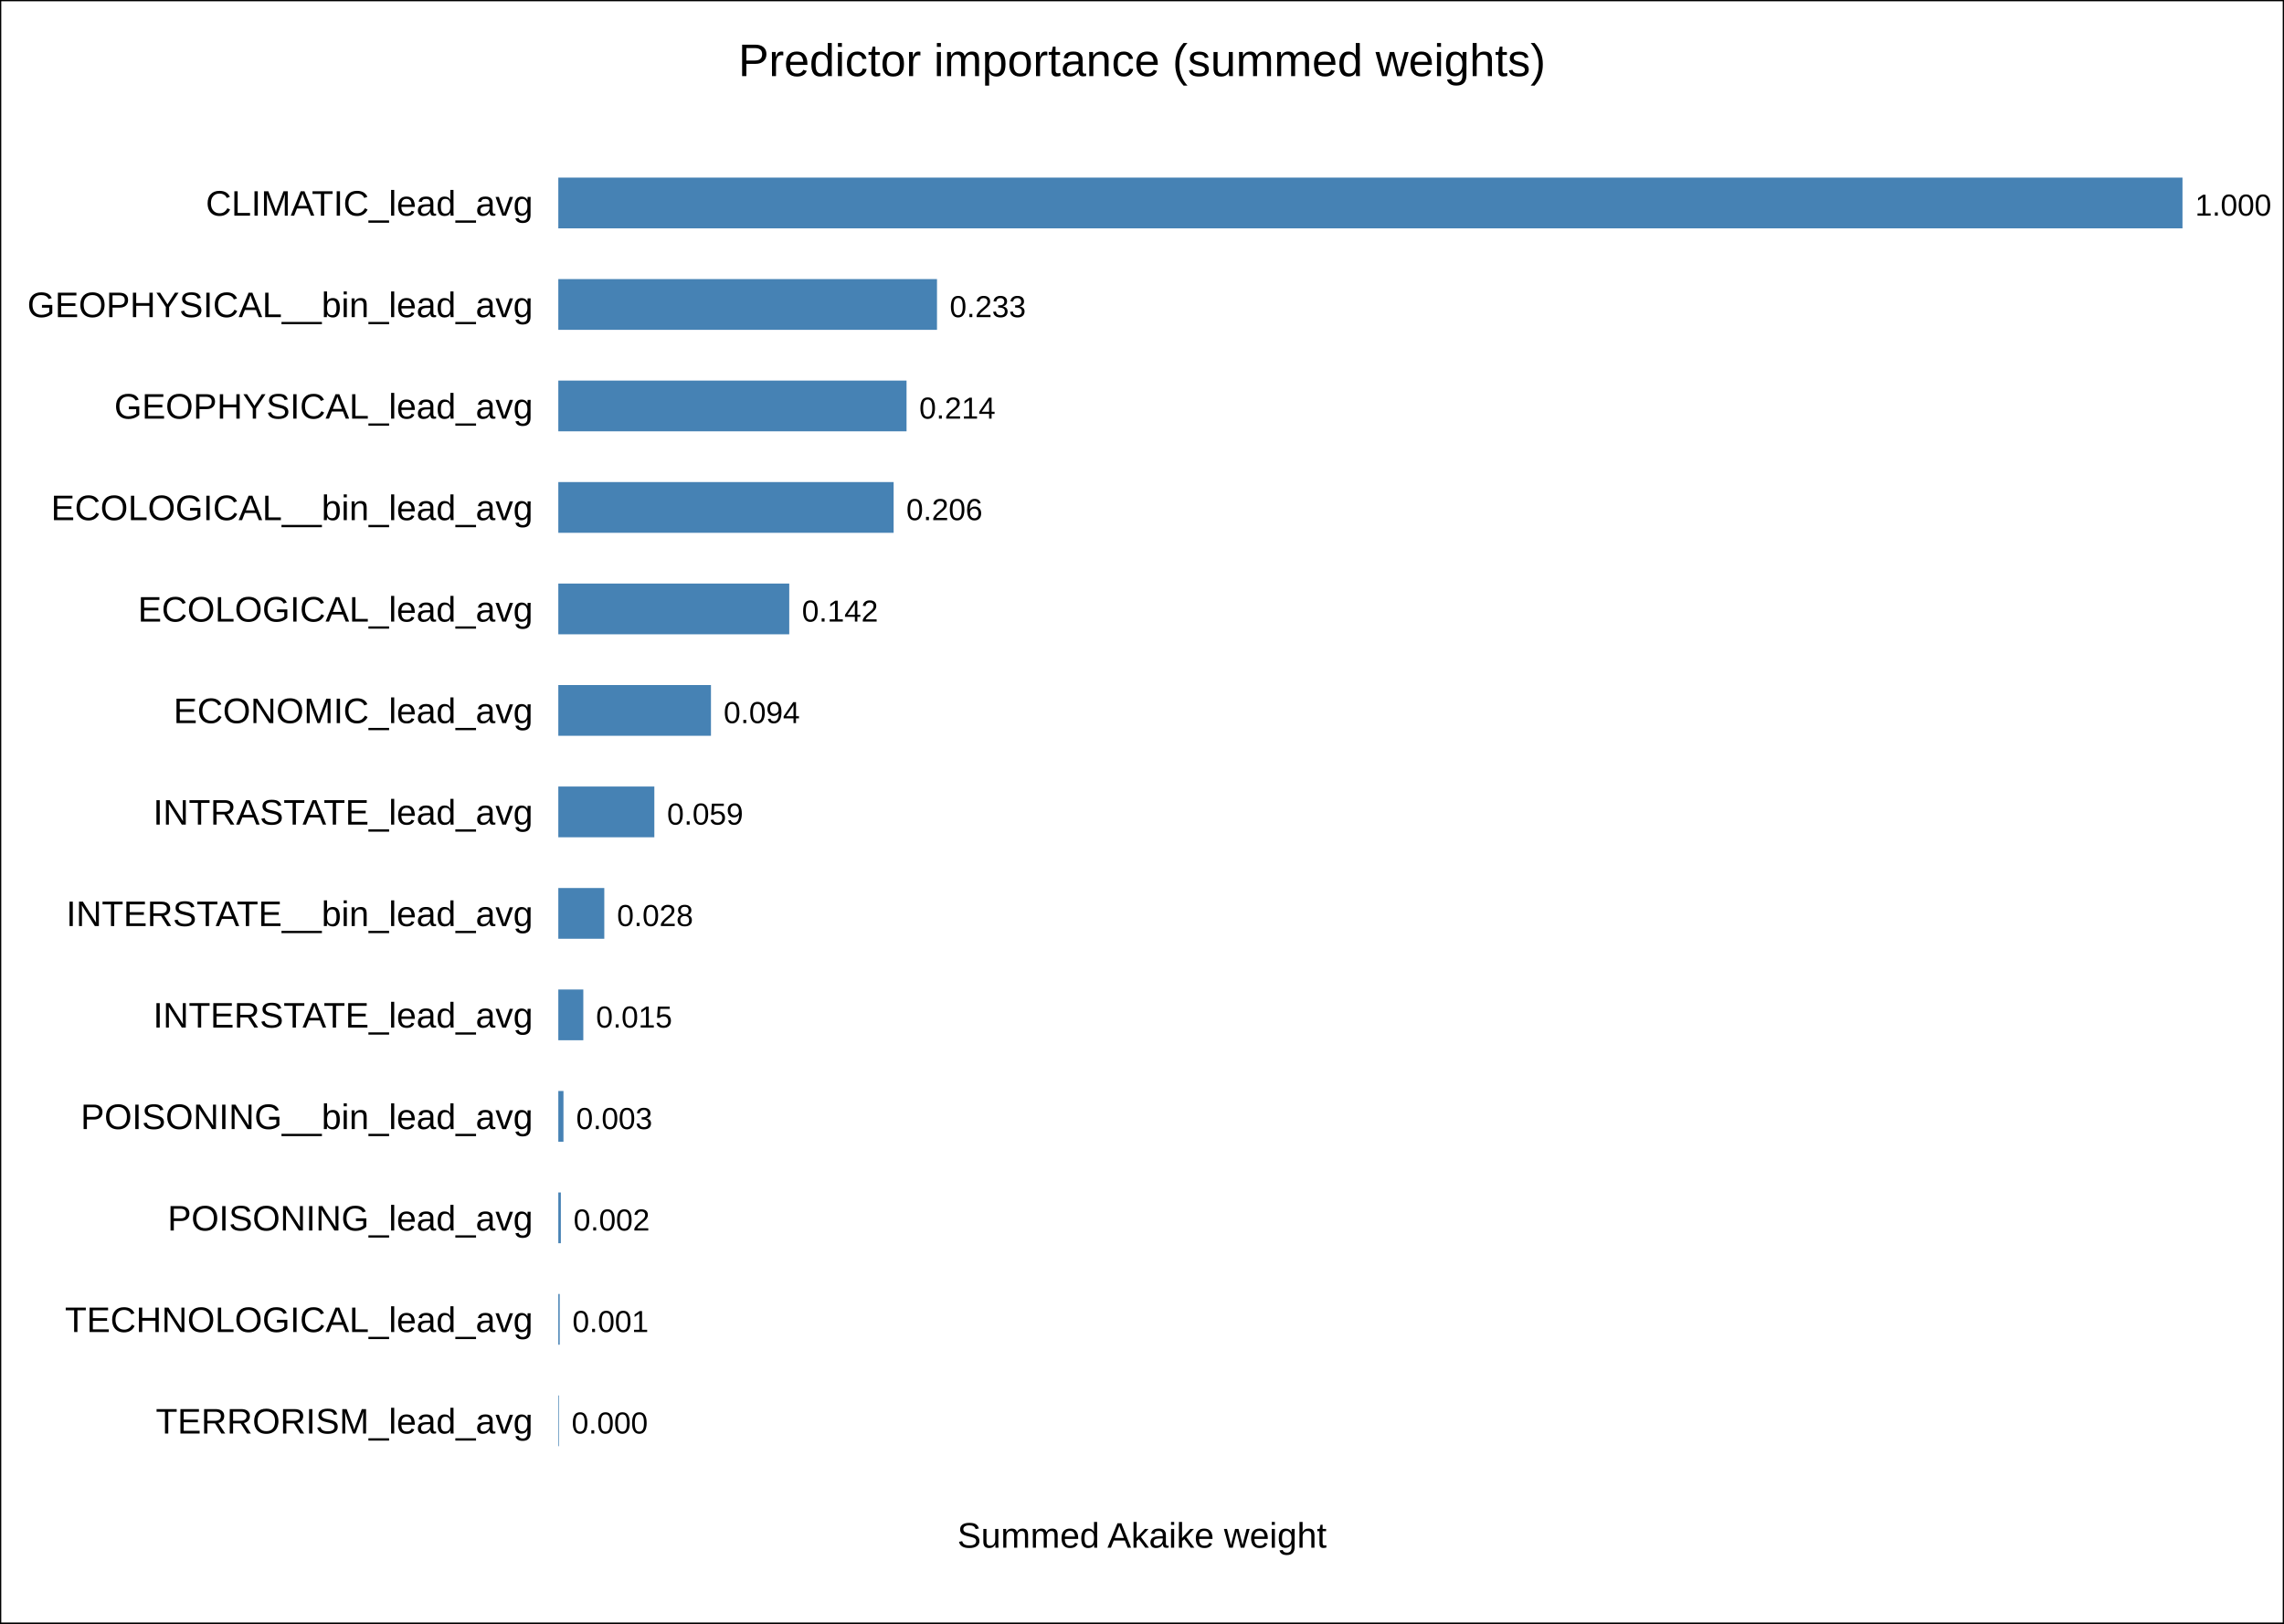
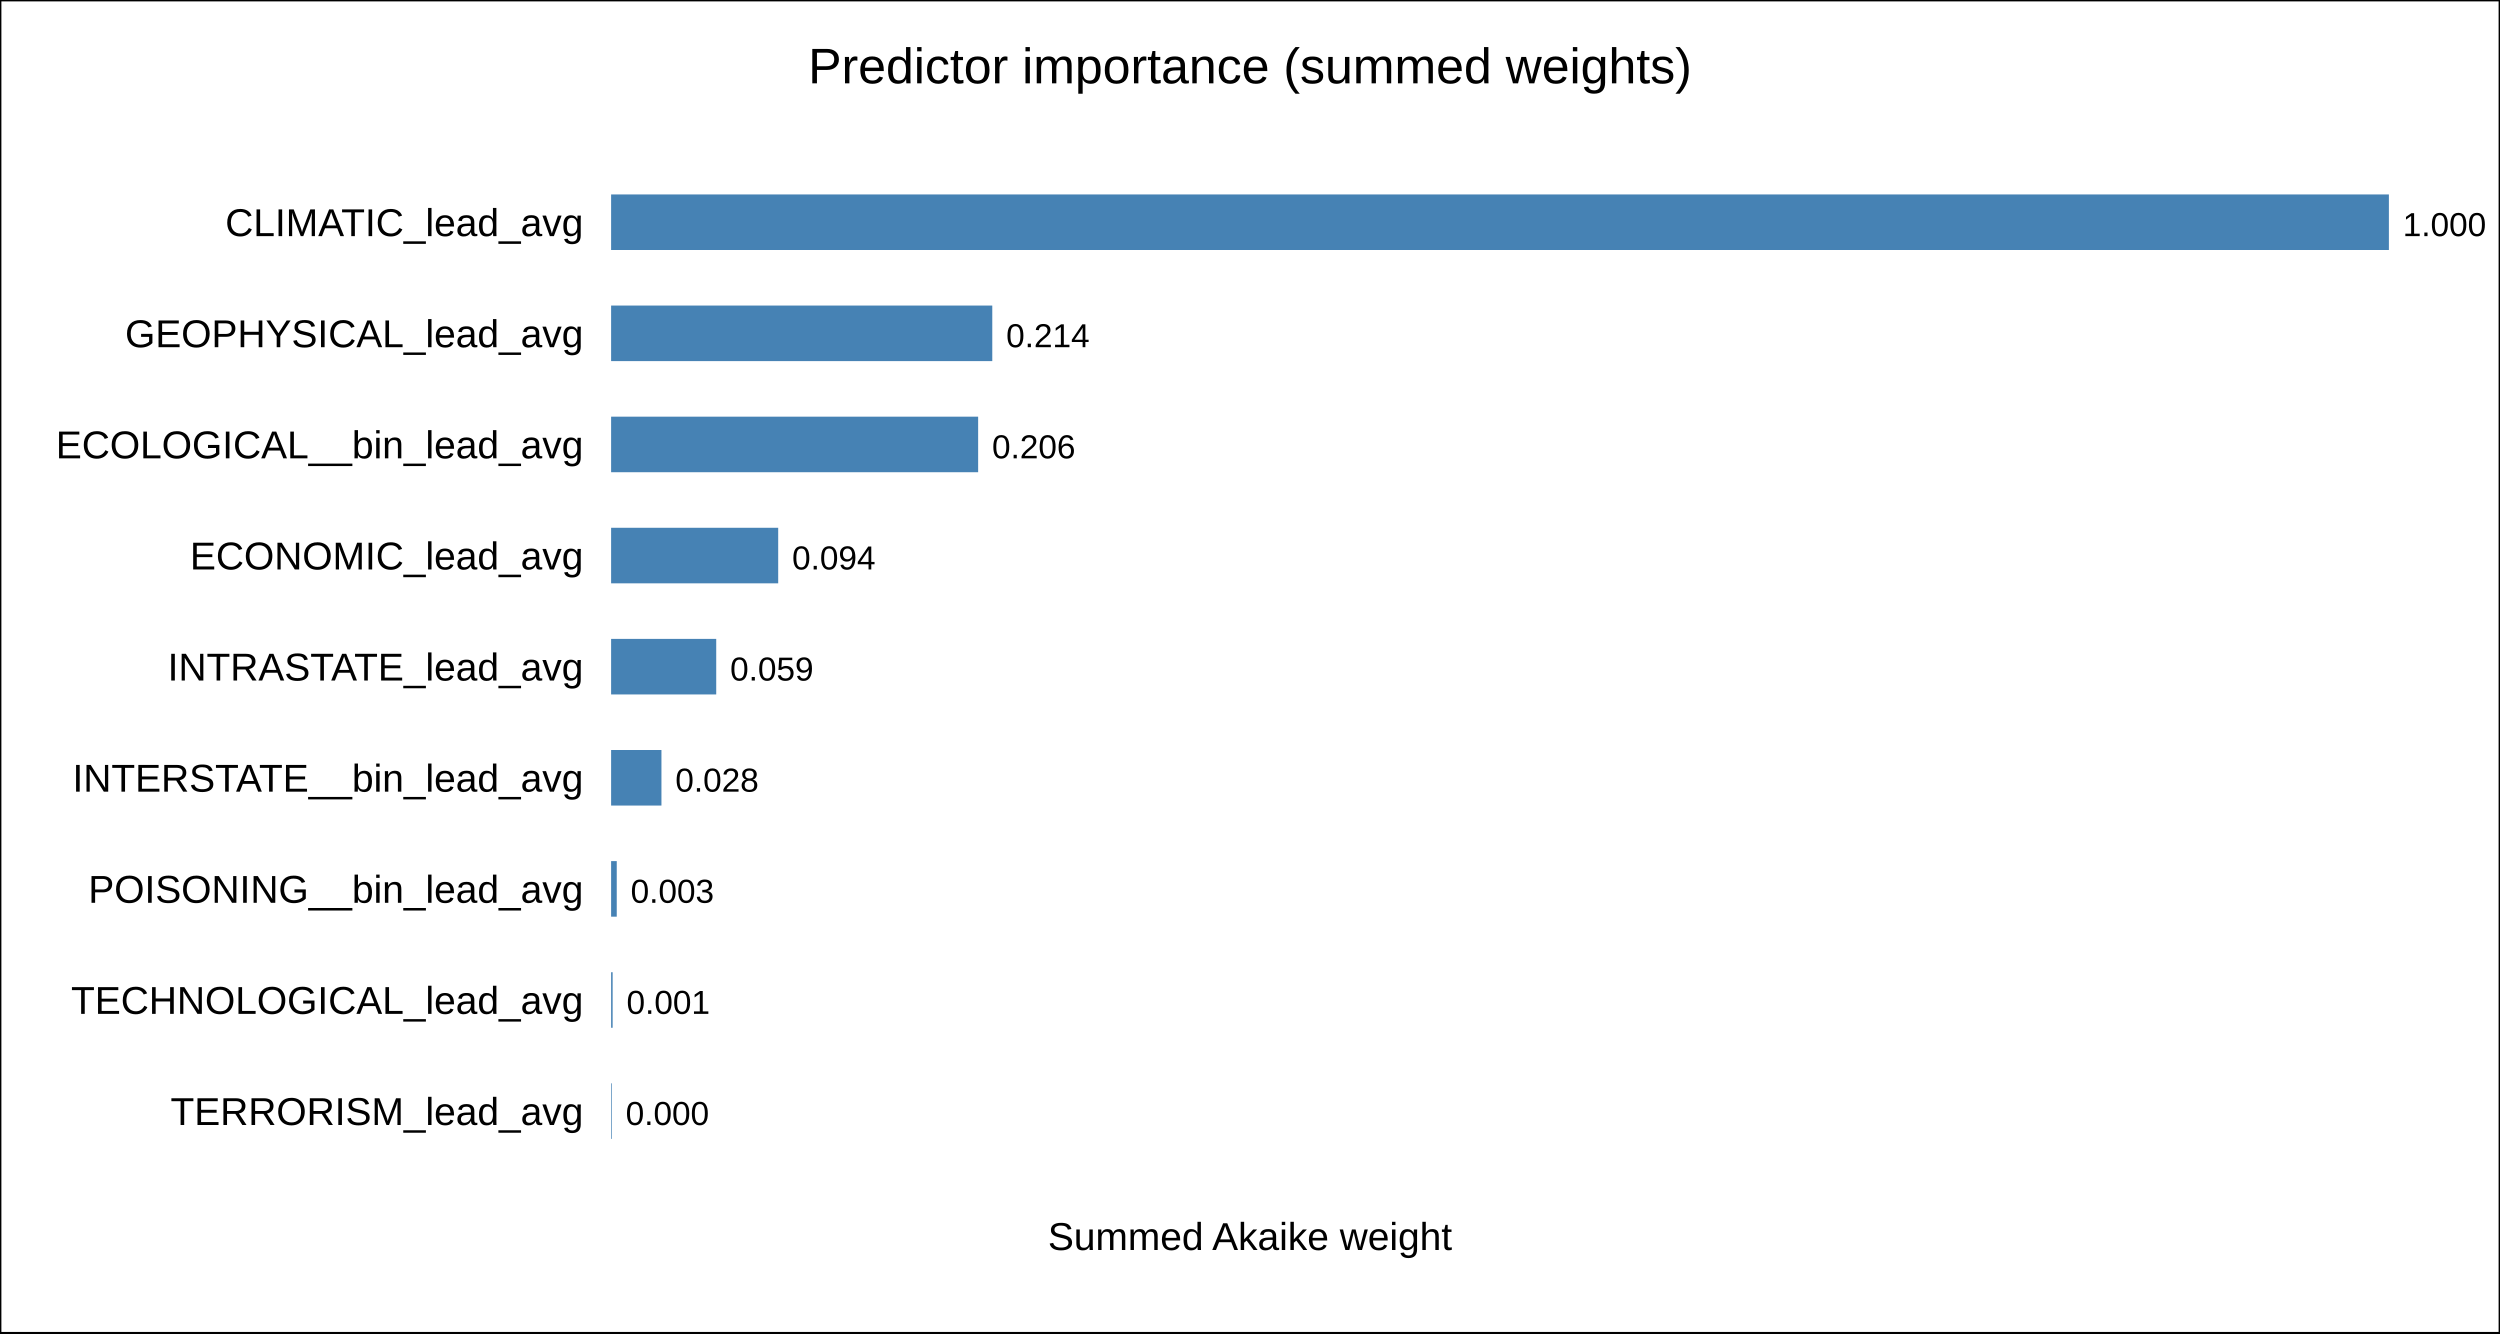
- <svg xmlns="http://www.w3.org/2000/svg" width="900" height="640">
+ <svg xmlns="http://www.w3.org/2000/svg" width="900" height="480">
  <style>
        text { font-family: Arial, sans-serif; }
    </style>
-   <rect x="0" y="0" width="900" height="640" fill="white" stroke="black" stroke-width="1" />
+   <rect x="0" y="0" width="900" height="480" fill="white" stroke="black" stroke-width="1" />
  <text x="450.0" y="30.0" text-anchor="middle" font-size="18">Predictor importance (summed weights)</text>
-   <text x="450.0" y="610.0" text-anchor="middle" font-size="14">Summed Akaike weight</text>
+   <text x="450.0" y="450.0" text-anchor="middle" font-size="14">Summed Akaike weight</text>
  <text x="210" y="85" text-anchor="end" font-size="14">CLIMATIC_lead_avg</text>
  <rect x="220" y="70" width="640.00" height="20" fill="#4682b4" />
  <text x="865.0" y="85" font-size="12">1.000</text>
-   <text x="210" y="125" text-anchor="end" font-size="14">GEOPHYSICAL__bin_lead_avg</text>
-   <rect x="220" y="110" width="149.22" height="20" fill="#4682b4" />
-   <text x="374.224" y="125" font-size="12">0.233</text>
-   <text x="210" y="165" text-anchor="end" font-size="14">GEOPHYSICAL_lead_avg</text>
-   <rect x="220" y="150" width="137.22" height="20" fill="#4682b4" />
-   <text x="362.217" y="165" font-size="12">0.214</text>
-   <text x="210" y="205" text-anchor="end" font-size="14">ECOLOGICAL__bin_lead_avg</text>
-   <rect x="220" y="190" width="132.13" height="20" fill="#4682b4" />
-   <text x="357.128" y="205" font-size="12">0.206</text>
-   <text x="210" y="245" text-anchor="end" font-size="14">ECOLOGICAL_lead_avg</text>
-   <rect x="220" y="230" width="91.00" height="20" fill="#4682b4" />
-   <text x="316.004" y="245" font-size="12">0.142</text>
-   <text x="210" y="285" text-anchor="end" font-size="14">ECONOMIC_lead_avg</text>
-   <rect x="220" y="270" width="60.15" height="20" fill="#4682b4" />
-   <text x="285.149" y="285" font-size="12">0.094</text>
-   <text x="210" y="325" text-anchor="end" font-size="14">INTRASTATE_lead_avg</text>
-   <rect x="220" y="310" width="37.84" height="20" fill="#4682b4" />
-   <text x="262.844" y="325" font-size="12">0.059</text>
-   <text x="210" y="365" text-anchor="end" font-size="14">INTERSTATE__bin_lead_avg</text>
-   <rect x="220" y="350" width="18.12" height="20" fill="#4682b4" />
-   <text x="243.117" y="365" font-size="12">0.028</text>
-   <text x="210" y="405" text-anchor="end" font-size="14">INTERSTATE_lead_avg</text>
-   <rect x="220" y="390" width="9.85" height="20" fill="#4682b4" />
-   <text x="234.853" y="405" font-size="12">0.015</text>
-   <text x="210" y="445" text-anchor="end" font-size="14">POISONING__bin_lead_avg</text>
-   <rect x="220" y="430" width="2.03" height="20" fill="#4682b4" />
-   <text x="227.031" y="445" font-size="12">0.003</text>
-   <text x="210" y="485" text-anchor="end" font-size="14">POISONING_lead_avg</text>
-   <rect x="220" y="470" width="1.00" height="20" fill="#4682b4" />
-   <text x="226" y="485" font-size="12">0.002</text>
-   <text x="210" y="525" text-anchor="end" font-size="14">TECHNOLOGICAL_lead_avg</text>
-   <rect x="220" y="510" width="0.55" height="20" fill="#4682b4" />
-   <text x="225.553" y="525" font-size="12">0.001</text>
-   <text x="210" y="565" text-anchor="end" font-size="14">TERRORISM_lead_avg</text>
-   <rect x="220" y="550" width="0.25" height="20" fill="#4682b4" />
-   <text x="225.249" y="565" font-size="12">0.000</text>
+   <text x="210" y="125" text-anchor="end" font-size="14">GEOPHYSICAL_lead_avg</text>
+   <rect x="220" y="110" width="137.22" height="20" fill="#4682b4" />
+   <text x="362.217" y="125" font-size="12">0.214</text>
+   <text x="210" y="165" text-anchor="end" font-size="14">ECOLOGICAL__bin_lead_avg</text>
+   <rect x="220" y="150" width="132.13" height="20" fill="#4682b4" />
+   <text x="357.128" y="165" font-size="12">0.206</text>
+   <text x="210" y="205" text-anchor="end" font-size="14">ECONOMIC_lead_avg</text>
+   <rect x="220" y="190" width="60.15" height="20" fill="#4682b4" />
+   <text x="285.149" y="205" font-size="12">0.094</text>
+   <text x="210" y="245" text-anchor="end" font-size="14">INTRASTATE_lead_avg</text>
+   <rect x="220" y="230" width="37.84" height="20" fill="#4682b4" />
+   <text x="262.844" y="245" font-size="12">0.059</text>
+   <text x="210" y="285" text-anchor="end" font-size="14">INTERSTATE__bin_lead_avg</text>
+   <rect x="220" y="270" width="18.12" height="20" fill="#4682b4" />
+   <text x="243.117" y="285" font-size="12">0.028</text>
+   <text x="210" y="325" text-anchor="end" font-size="14">POISONING__bin_lead_avg</text>
+   <rect x="220" y="310" width="2.03" height="20" fill="#4682b4" />
+   <text x="227.031" y="325" font-size="12">0.003</text>
+   <text x="210" y="365" text-anchor="end" font-size="14">TECHNOLOGICAL_lead_avg</text>
+   <rect x="220" y="350" width="0.55" height="20" fill="#4682b4" />
+   <text x="225.553" y="365" font-size="12">0.001</text>
+   <text x="210" y="405" text-anchor="end" font-size="14">TERRORISM_lead_avg</text>
+   <rect x="220" y="390" width="0.25" height="20" fill="#4682b4" />
+   <text x="225.249" y="405" font-size="12">0.000</text>
</svg>
